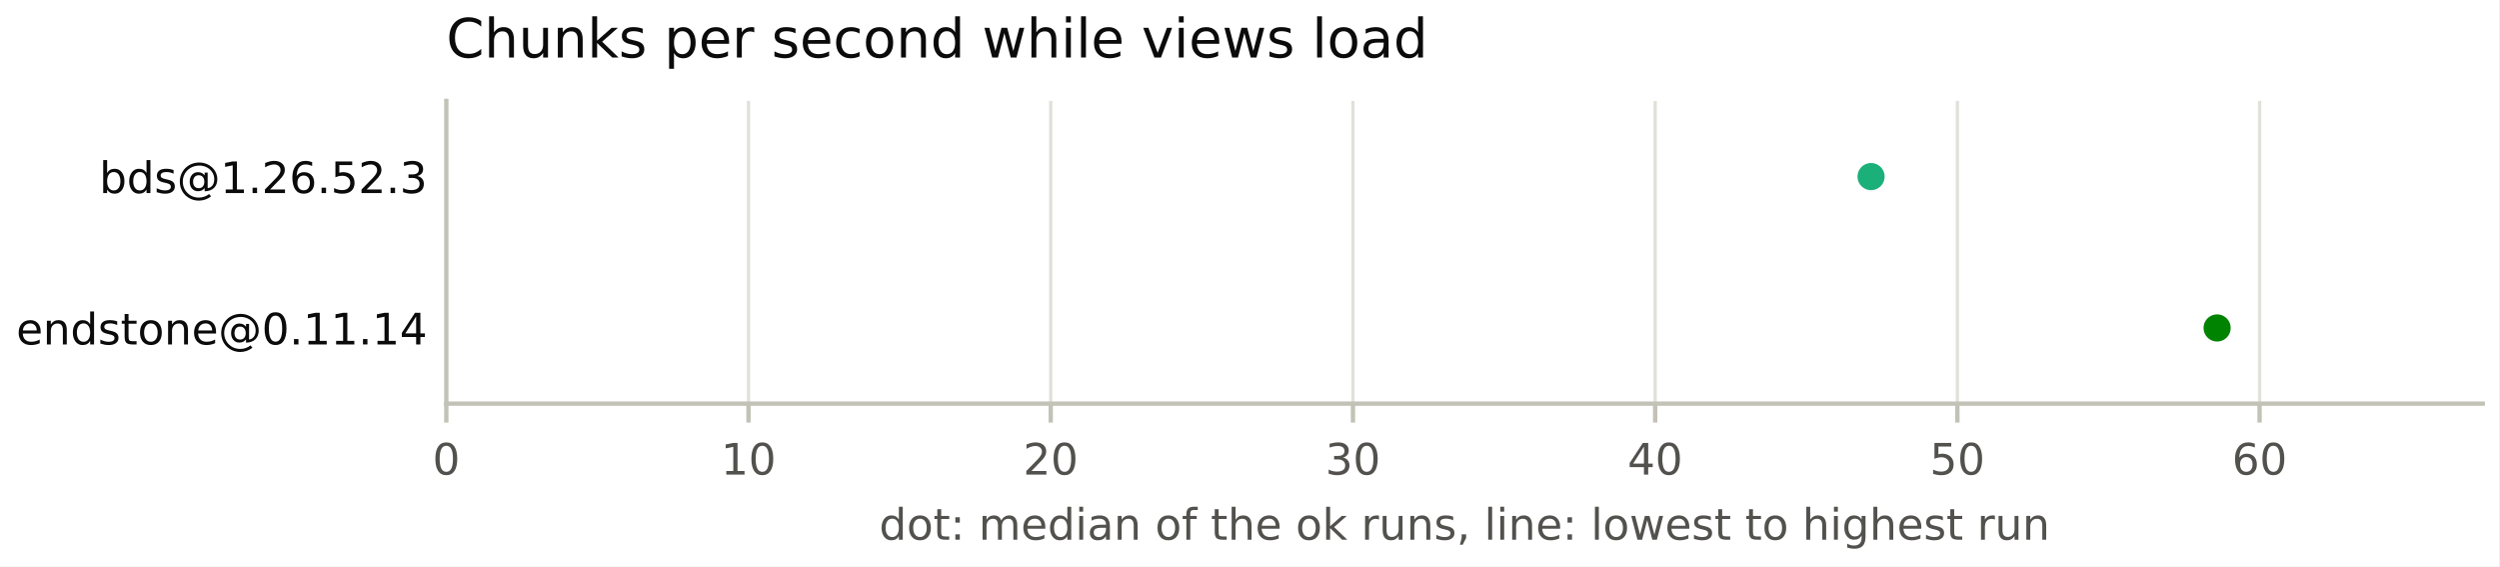
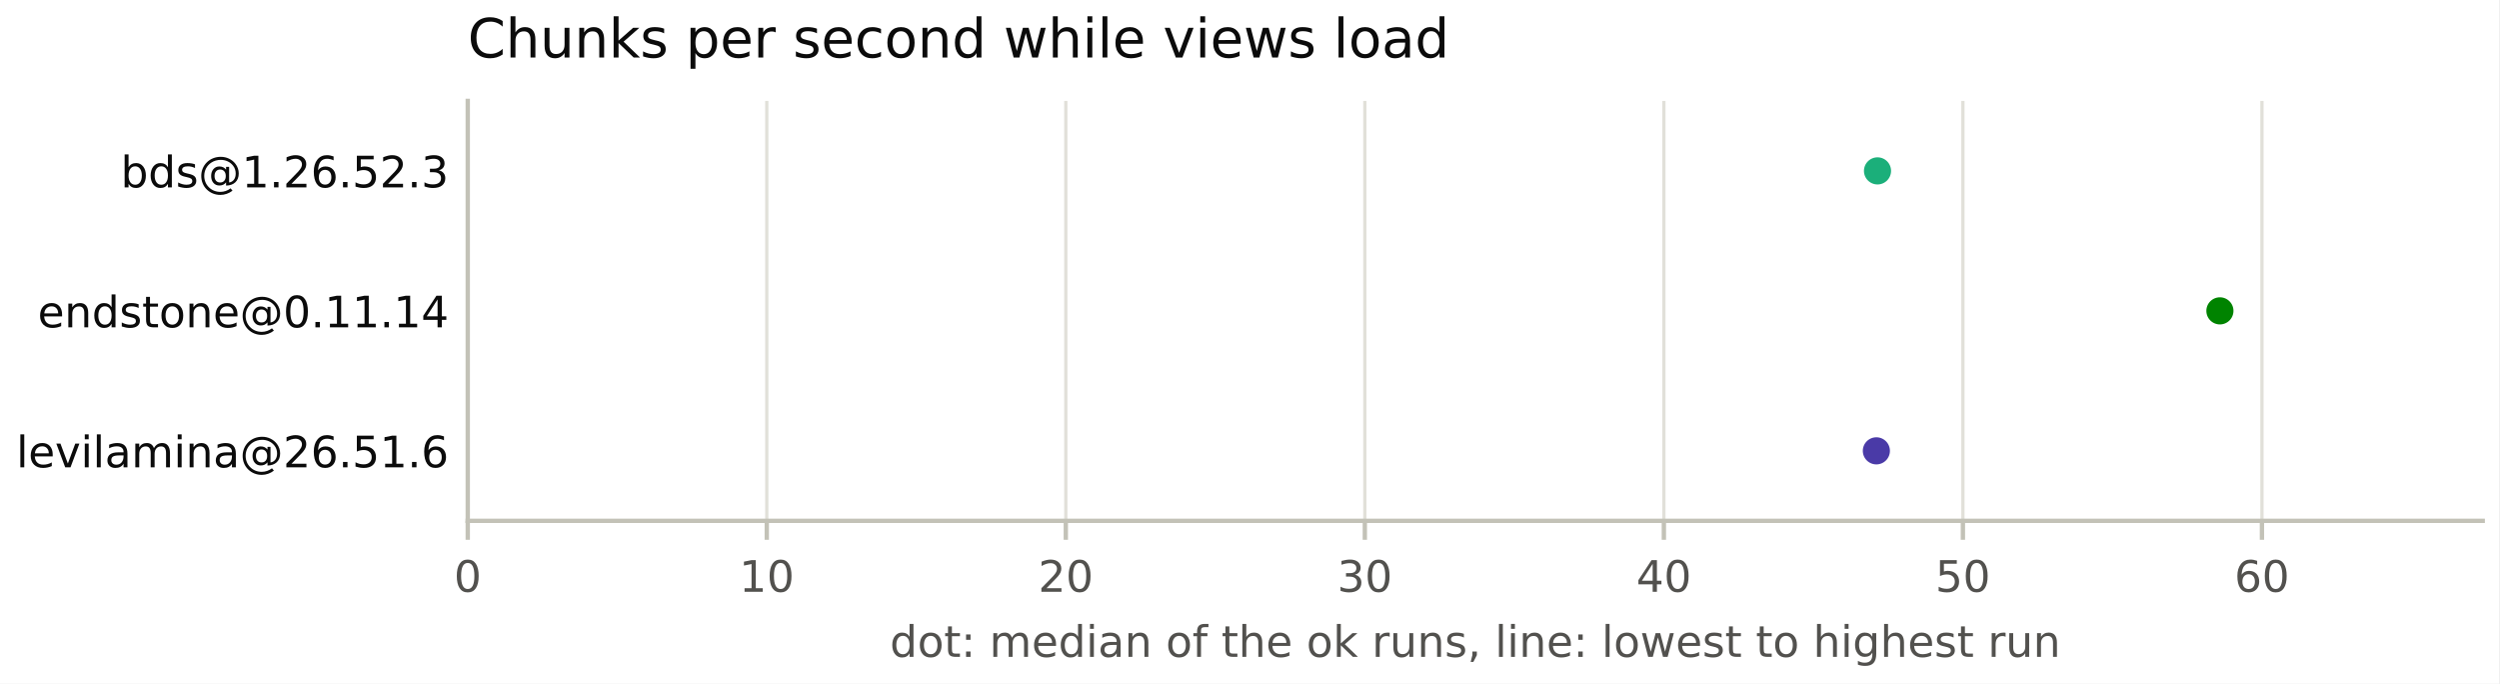
- <svg xmlns="http://www.w3.org/2000/svg" xmlns:xlink="http://www.w3.org/1999/xlink" width="460.8pt" height="104.4pt" viewBox="0 0 460.8 104.4" version="1.1">
+ <svg xmlns="http://www.w3.org/2000/svg" xmlns:xlink="http://www.w3.org/1999/xlink" width="460.8pt" height="126pt" viewBox="0 0 460.8 126" version="1.1">
  <defs>
    <style type="text/css">*{stroke-linejoin: round; stroke-linecap: butt}</style>
  </defs>
  <g id="figure_1">
    <g id="patch_1">
-       <path d="M 0 104.4  L 460.8 104.4  L 460.8 0  L 0 0  z " style="fill: #ffffff" />
+       <path d="M 0 126  L 460.8 126  L 460.8 0  L 0 0  z " style="fill: #ffffff" />
    </g>
    <g id="axes_1">
      <g id="patch_2">
-         <path d="M 82.298 74.399  L 457.8 74.399  L 457.8 18.599  L 82.298 18.599  z " style="fill: #ffffff" />
+         <path d="M 86.25 95.999  L 457.8 95.999  L 457.8 18.599  L 86.25 18.599  z " style="fill: #ffffff" />
      </g>
      <g id="matplotlib.axis_1">
        <g id="xtick_1">
          <g id="line2d_1">
-             <path d="M 82.298 74.399  L 82.298 18.599  " clip-path="url(#pfa35a312fd)" style="fill: none; stroke: #e1e0d9; stroke-width: 0.6; stroke-linecap: square" />
+             <path d="M 86.25 95.999  L 86.25 18.599  " clip-path="url(#pcc7bbc2439)" style="fill: none; stroke: #e1e0d9; stroke-width: 0.6; stroke-linecap: square" />
          </g>
          <g id="line2d_2">
            <defs>
-               <path id="m2d8de2f472" d="M 0 0  L 0 3.5  " style="stroke: #c3c2b7; stroke-width: 0.8" />
+               <path id="m160609b3ed" d="M 0 0  L 0 3.5  " style="stroke: #c3c2b7; stroke-width: 0.8" />
            </defs>
            <g>
-               <use xlink:href="#m2d8de2f472" x="82.298" y="74.399" style="fill: #c3c2b7; stroke: #c3c2b7; stroke-width: 0.8" />
+               <use xlink:href="#m160609b3ed" x="86.25" y="95.999" style="fill: #c3c2b7; stroke: #c3c2b7; stroke-width: 0.8" />
            </g>
          </g>
          <g id="text_1">
-             <g style="fill: #52514e" transform="translate(79.75274 87.47726) scale(0.08 -0.08)">
+             <g style="fill: #52514e" transform="translate(83.70524 109.0773) scale(0.08 -0.08)">
              <defs>
                <path id="DejaVuSans-13" d="M 2034 4250  Q 1547 4250 1301 3770  Q 1056 3291 1056 2328  Q 1056 1369 1301 889  Q 1547 409 2034 409  Q 2525 409 2770 889  Q 3016 1369 3016 2328  Q 3016 3291 2770 3770  Q 2525 4250 2034 4250  z M 2034 4750  Q 2819 4750 3233 4129  Q 3647 3509 3647 2328  Q 3647 1150 3233 529  Q 2819 -91 2034 -91  Q 1250 -91 836 529  Q 422 1150 422 2328  Q 422 3509 836 4129  Q 1250 4750 2034 4750  z " transform="scale(0.015625)" />
              </defs>
              <use xlink:href="#DejaVuSans-13" />
            </g>
          </g>
        </g>
        <g id="xtick_2">
          <g id="line2d_3">
-             <path d="M 138.024 74.399  L 138.024 18.599  " clip-path="url(#pfa35a312fd)" style="fill: none; stroke: #e1e0d9; stroke-width: 0.6; stroke-linecap: square" />
+             <path d="M 141.39 95.999  L 141.39 18.599  " clip-path="url(#pcc7bbc2439)" style="fill: none; stroke: #e1e0d9; stroke-width: 0.6; stroke-linecap: square" />
          </g>
          <g id="line2d_4">
            <g>
-               <use xlink:href="#m2d8de2f472" x="138.024" y="74.399" style="fill: #c3c2b7; stroke: #c3c2b7; stroke-width: 0.8" />
+               <use xlink:href="#m160609b3ed" x="141.39" y="95.999" style="fill: #c3c2b7; stroke: #c3c2b7; stroke-width: 0.8" />
            </g>
          </g>
          <g id="text_2">
-             <g style="fill: #52514e" transform="translate(132.9337 87.47726) scale(0.08 -0.08)">
+             <g style="fill: #52514e" transform="translate(136.2996 109.0773) scale(0.08 -0.08)">
              <defs>
                <path id="DejaVuSans-14" d="M 794 531  L 1825 531  L 1825 4091  L 703 3866  L 703 4441  L 1819 4666  L 2450 4666  L 2450 531  L 3481 531  L 3481 0  L 794 0  L 794 531  z " transform="scale(0.015625)" />
              </defs>
              <use xlink:href="#DejaVuSans-14" />
              <use xlink:href="#DejaVuSans-13" transform="translate(63.625 0)" />
            </g>
          </g>
        </g>
        <g id="xtick_3">
          <g id="line2d_5">
-             <path d="M 193.75 74.399  L 193.75 18.599  " clip-path="url(#pfa35a312fd)" style="fill: none; stroke: #e1e0d9; stroke-width: 0.6; stroke-linecap: square" />
+             <path d="M 196.529 95.999  L 196.529 18.599  " clip-path="url(#pcc7bbc2439)" style="fill: none; stroke: #e1e0d9; stroke-width: 0.6; stroke-linecap: square" />
          </g>
          <g id="line2d_6">
            <g>
-               <use xlink:href="#m2d8de2f472" x="193.75" y="74.399" style="fill: #c3c2b7; stroke: #c3c2b7; stroke-width: 0.8" />
+               <use xlink:href="#m160609b3ed" x="196.529" y="95.999" style="fill: #c3c2b7; stroke: #c3c2b7; stroke-width: 0.8" />
            </g>
          </g>
          <g id="text_3">
-             <g style="fill: #52514e" transform="translate(188.6597 87.47726) scale(0.08 -0.08)">
+             <g style="fill: #52514e" transform="translate(191.439 109.0773) scale(0.08 -0.08)">
              <defs>
                <path id="DejaVuSans-15" d="M 1228 531  L 3431 531  L 3431 0  L 469 0  L 469 531  Q 828 903 1448 1529  Q 2069 2156 2228 2338  Q 2531 2678 2651 2914  Q 2772 3150 2772 3378  Q 2772 3750 2511 3984  Q 2250 4219 1831 4219  Q 1534 4219 1204 4116  Q 875 4013 500 3803  L 500 4441  Q 881 4594 1212 4672  Q 1544 4750 1819 4750  Q 2544 4750 2975 4387  Q 3406 4025 3406 3419  Q 3406 3131 3298 2873  Q 3191 2616 2906 2266  Q 2828 2175 2409 1742  Q 1991 1309 1228 531  z " transform="scale(0.015625)" />
              </defs>
              <use xlink:href="#DejaVuSans-15" />
              <use xlink:href="#DejaVuSans-13" transform="translate(63.625 0)" />
            </g>
          </g>
        </g>
        <g id="xtick_4">
          <g id="line2d_7">
-             <path d="M 249.476 74.399  L 249.476 18.599  " clip-path="url(#pfa35a312fd)" style="fill: none; stroke: #e1e0d9; stroke-width: 0.6; stroke-linecap: square" />
+             <path d="M 251.668 95.999  L 251.668 18.599  " clip-path="url(#pcc7bbc2439)" style="fill: none; stroke: #e1e0d9; stroke-width: 0.6; stroke-linecap: square" />
          </g>
          <g id="line2d_8">
            <g>
-               <use xlink:href="#m2d8de2f472" x="249.476" y="74.399" style="fill: #c3c2b7; stroke: #c3c2b7; stroke-width: 0.8" />
+               <use xlink:href="#m160609b3ed" x="251.668" y="95.999" style="fill: #c3c2b7; stroke: #c3c2b7; stroke-width: 0.8" />
            </g>
          </g>
          <g id="text_4">
-             <g style="fill: #52514e" transform="translate(244.3856 87.47726) scale(0.08 -0.08)">
+             <g style="fill: #52514e" transform="translate(246.5784 109.0773) scale(0.08 -0.08)">
              <defs>
                <path id="DejaVuSans-16" d="M 2597 2516  Q 3050 2419 3304 2112  Q 3559 1806 3559 1356  Q 3559 666 3084 287  Q 2609 -91 1734 -91  Q 1441 -91 1130 -33  Q 819 25 488 141  L 488 750  Q 750 597 1062 519  Q 1375 441 1716 441  Q 2309 441 2620 675  Q 2931 909 2931 1356  Q 2931 1769 2642 2001  Q 2353 2234 1838 2234  L 1294 2234  L 1294 2753  L 1863 2753  Q 2328 2753 2575 2939  Q 2822 3125 2822 3475  Q 2822 3834 2567 4026  Q 2313 4219 1838 4219  Q 1578 4219 1281 4162  Q 984 4106 628 3988  L 628 4550  Q 988 4650 1302 4700  Q 1616 4750 1894 4750  Q 2613 4750 3031 4423  Q 3450 4097 3450 3541  Q 3450 3153 3228 2886  Q 3006 2619 2597 2516  z " transform="scale(0.015625)" />
              </defs>
              <use xlink:href="#DejaVuSans-16" />
              <use xlink:href="#DejaVuSans-13" transform="translate(63.625 0)" />
            </g>
          </g>
        </g>
        <g id="xtick_5">
          <g id="line2d_9">
-             <path d="M 305.202 74.399  L 305.202 18.599  " clip-path="url(#pfa35a312fd)" style="fill: none; stroke: #e1e0d9; stroke-width: 0.6; stroke-linecap: square" />
+             <path d="M 306.808 95.999  L 306.808 18.599  " clip-path="url(#pcc7bbc2439)" style="fill: none; stroke: #e1e0d9; stroke-width: 0.6; stroke-linecap: square" />
          </g>
          <g id="line2d_10">
            <g>
-               <use xlink:href="#m2d8de2f472" x="305.202" y="74.399" style="fill: #c3c2b7; stroke: #c3c2b7; stroke-width: 0.8" />
+               <use xlink:href="#m160609b3ed" x="306.808" y="95.999" style="fill: #c3c2b7; stroke: #c3c2b7; stroke-width: 0.8" />
            </g>
          </g>
          <g id="text_5">
-             <g style="fill: #52514e" transform="translate(300.1116 87.47726) scale(0.08 -0.08)">
+             <g style="fill: #52514e" transform="translate(301.7178 109.0773) scale(0.08 -0.08)">
              <defs>
                <path id="DejaVuSans-17" d="M 2419 4116  L 825 1625  L 2419 1625  L 2419 4116  z M 2253 4666  L 3047 4666  L 3047 1625  L 3713 1625  L 3713 1100  L 3047 1100  L 3047 0  L 2419 0  L 2419 1100  L 313 1100  L 313 1709  L 2253 4666  z " transform="scale(0.015625)" />
              </defs>
              <use xlink:href="#DejaVuSans-17" />
              <use xlink:href="#DejaVuSans-13" transform="translate(63.625 0)" />
            </g>
          </g>
        </g>
        <g id="xtick_6">
          <g id="line2d_11">
-             <path d="M 360.928 74.399  L 360.928 18.599  " clip-path="url(#pfa35a312fd)" style="fill: none; stroke: #e1e0d9; stroke-width: 0.6; stroke-linecap: square" />
+             <path d="M 361.947 95.999  L 361.947 18.599  " clip-path="url(#pcc7bbc2439)" style="fill: none; stroke: #e1e0d9; stroke-width: 0.6; stroke-linecap: square" />
          </g>
          <g id="line2d_12">
            <g>
-               <use xlink:href="#m2d8de2f472" x="360.928" y="74.399" style="fill: #c3c2b7; stroke: #c3c2b7; stroke-width: 0.8" />
+               <use xlink:href="#m160609b3ed" x="361.947" y="95.999" style="fill: #c3c2b7; stroke: #c3c2b7; stroke-width: 0.8" />
            </g>
          </g>
          <g id="text_6">
-             <g style="fill: #52514e" transform="translate(355.8376 87.47726) scale(0.08 -0.08)">
+             <g style="fill: #52514e" transform="translate(356.8572 109.0773) scale(0.08 -0.08)">
              <defs>
                <path id="DejaVuSans-18" d="M 691 4666  L 3169 4666  L 3169 4134  L 1269 4134  L 1269 2991  Q 1406 3038 1543 3061  Q 1681 3084 1819 3084  Q 2600 3084 3056 2656  Q 3513 2228 3513 1497  Q 3513 744 3044 326  Q 2575 -91 1722 -91  Q 1428 -91 1123 -41  Q 819 9 494 109  L 494 744  Q 775 591 1075 516  Q 1375 441 1709 441  Q 2250 441 2565 725  Q 2881 1009 2881 1497  Q 2881 1984 2565 2268  Q 2250 2553 1709 2553  Q 1456 2553 1204 2497  Q 953 2441 691 2322  L 691 4666  z " transform="scale(0.015625)" />
              </defs>
              <use xlink:href="#DejaVuSans-18" />
              <use xlink:href="#DejaVuSans-13" transform="translate(63.625 0)" />
            </g>
          </g>
        </g>
        <g id="xtick_7">
          <g id="line2d_13">
-             <path d="M 416.654 74.399  L 416.654 18.599  " clip-path="url(#pfa35a312fd)" style="fill: none; stroke: #e1e0d9; stroke-width: 0.6; stroke-linecap: square" />
+             <path d="M 417.087 95.999  L 417.087 18.599  " clip-path="url(#pcc7bbc2439)" style="fill: none; stroke: #e1e0d9; stroke-width: 0.6; stroke-linecap: square" />
          </g>
          <g id="line2d_14">
            <g>
-               <use xlink:href="#m2d8de2f472" x="416.654" y="74.399" style="fill: #c3c2b7; stroke: #c3c2b7; stroke-width: 0.8" />
+               <use xlink:href="#m160609b3ed" x="417.087" y="95.999" style="fill: #c3c2b7; stroke: #c3c2b7; stroke-width: 0.8" />
            </g>
          </g>
          <g id="text_7">
-             <g style="fill: #52514e" transform="translate(411.5635 87.47726) scale(0.08 -0.08)">
+             <g style="fill: #52514e" transform="translate(411.9966 109.0773) scale(0.08 -0.08)">
              <defs>
                <path id="DejaVuSans-19" d="M 2113 2584  Q 1688 2584 1439 2293  Q 1191 2003 1191 1497  Q 1191 994 1439 701  Q 1688 409 2113 409  Q 2538 409 2786 701  Q 3034 994 3034 1497  Q 3034 2003 2786 2293  Q 2538 2584 2113 2584  z M 3366 4563  L 3366 3988  Q 3128 4100 2886 4159  Q 2644 4219 2406 4219  Q 1781 4219 1451 3797  Q 1122 3375 1075 2522  Q 1259 2794 1537 2939  Q 1816 3084 2150 3084  Q 2853 3084 3261 2657  Q 3669 2231 3669 1497  Q 3669 778 3244 343  Q 2819 -91 2113 -91  Q 1303 -91 875 529  Q 447 1150 447 2328  Q 447 3434 972 4092  Q 1497 4750 2381 4750  Q 2619 4750 2861 4703  Q 3103 4656 3366 4563  z " transform="scale(0.015625)" />
              </defs>
              <use xlink:href="#DejaVuSans-19" />
              <use xlink:href="#DejaVuSans-13" transform="translate(63.625 0)" />
            </g>
          </g>
        </g>
        <g id="text_8">
-           <g style="fill: #52514e" transform="translate(162.1131 99.47789) scale(0.08 -0.08)">
+           <g style="fill: #52514e" transform="translate(164.0894 121.0779) scale(0.08 -0.08)">
            <defs>
              <path id="DejaVuSans-47" d="M 2906 2969  L 2906 4863  L 3481 4863  L 3481 0  L 2906 0  L 2906 525  Q 2725 213 2448 61  Q 2172 -91 1784 -91  Q 1150 -91 751 415  Q 353 922 353 1747  Q 353 2572 751 3078  Q 1150 3584 1784 3584  Q 2172 3584 2448 3432  Q 2725 3281 2906 2969  z M 947 1747  Q 947 1113 1208 752  Q 1469 391 1925 391  Q 2381 391 2643 752  Q 2906 1113 2906 1747  Q 2906 2381 2643 2742  Q 2381 3103 1925 3103  Q 1469 3103 1208 2742  Q 947 2381 947 1747  z " transform="scale(0.015625)" />
              <path id="DejaVuSans-52" d="M 1959 3097  Q 1497 3097 1228 2736  Q 959 2375 959 1747  Q 959 1119 1226 758  Q 1494 397 1959 397  Q 2419 397 2687 759  Q 2956 1122 2956 1747  Q 2956 2369 2687 2733  Q 2419 3097 1959 3097  z M 1959 3584  Q 2709 3584 3137 3096  Q 3566 2609 3566 1747  Q 3566 888 3137 398  Q 2709 -91 1959 -91  Q 1206 -91 779 398  Q 353 888 353 1747  Q 353 2609 779 3096  Q 1206 3584 1959 3584  z " transform="scale(0.015625)" />
              <path id="DejaVuSans-57" d="M 1172 4494  L 1172 3500  L 2356 3500  L 2356 3053  L 1172 3053  L 1172 1153  Q 1172 725 1289 603  Q 1406 481 1766 481  L 2356 481  L 2356 0  L 1766 0  Q 1100 0 847 248  Q 594 497 594 1153  L 594 3053  L 172 3053  L 172 3500  L 594 3500  L 594 4494  L 1172 4494  z " transform="scale(0.015625)" />
              <path id="DejaVuSans-1d" d="M 750 794  L 1409 794  L 1409 0  L 750 0  L 750 794  z M 750 3309  L 1409 3309  L 1409 2516  L 750 2516  L 750 3309  z " transform="scale(0.015625)" />
              <path id="DejaVuSans-3" transform="scale(0.015625)" />
              <path id="DejaVuSans-50" d="M 3328 2828  Q 3544 3216 3844 3400  Q 4144 3584 4550 3584  Q 5097 3584 5394 3201  Q 5691 2819 5691 2113  L 5691 0  L 5113 0  L 5113 2094  Q 5113 2597 4934 2840  Q 4756 3084 4391 3084  Q 3944 3084 3684 2787  Q 3425 2491 3425 1978  L 3425 0  L 2847 0  L 2847 2094  Q 2847 2600 2669 2842  Q 2491 3084 2119 3084  Q 1678 3084 1418 2786  Q 1159 2488 1159 1978  L 1159 0  L 581 0  L 581 3500  L 1159 3500  L 1159 2956  Q 1356 3278 1631 3431  Q 1906 3584 2284 3584  Q 2666 3584 2933 3390  Q 3200 3197 3328 2828  z " transform="scale(0.015625)" />
              <path id="DejaVuSans-48" d="M 3597 1894  L 3597 1613  L 953 1613  Q 991 1019 1311 708  Q 1631 397 2203 397  Q 2534 397 2845 478  Q 3156 559 3463 722  L 3463 178  Q 3153 47 2828 -22  Q 2503 -91 2169 -91  Q 1331 -91 842 396  Q 353 884 353 1716  Q 353 2575 817 3079  Q 1281 3584 2069 3584  Q 2775 3584 3186 3129  Q 3597 2675 3597 1894  z M 3022 2063  Q 3016 2534 2758 2815  Q 2500 3097 2075 3097  Q 1594 3097 1305 2825  Q 1016 2553 972 2059  L 3022 2063  z " transform="scale(0.015625)" />
              <path id="DejaVuSans-4c" d="M 603 3500  L 1178 3500  L 1178 0  L 603 0  L 603 3500  z M 603 4863  L 1178 4863  L 1178 4134  L 603 4134  L 603 4863  z " transform="scale(0.015625)" />
              <path id="DejaVuSans-44" d="M 2194 1759  Q 1497 1759 1228 1600  Q 959 1441 959 1056  Q 959 750 1161 570  Q 1363 391 1709 391  Q 2188 391 2477 730  Q 2766 1069 2766 1631  L 2766 1759  L 2194 1759  z M 3341 1997  L 3341 0  L 2766 0  L 2766 531  Q 2569 213 2275 61  Q 1981 -91 1556 -91  Q 1019 -91 701 211  Q 384 513 384 1019  Q 384 1609 779 1909  Q 1175 2209 1959 2209  L 2766 2209  L 2766 2266  Q 2766 2663 2505 2880  Q 2244 3097 1772 3097  Q 1472 3097 1187 3025  Q 903 2953 641 2809  L 641 3341  Q 956 3463 1253 3523  Q 1550 3584 1831 3584  Q 2591 3584 2966 3190  Q 3341 2797 3341 1997  z " transform="scale(0.015625)" />
              <path id="DejaVuSans-51" d="M 3513 2113  L 3513 0  L 2938 0  L 2938 2094  Q 2938 2591 2744 2837  Q 2550 3084 2163 3084  Q 1697 3084 1428 2787  Q 1159 2491 1159 1978  L 1159 0  L 581 0  L 581 3500  L 1159 3500  L 1159 2956  Q 1366 3272 1645 3428  Q 1925 3584 2291 3584  Q 2894 3584 3203 3211  Q 3513 2838 3513 2113  z " transform="scale(0.015625)" />
              <path id="DejaVuSans-49" d="M 2375 4863  L 2375 4384  L 1825 4384  Q 1516 4384 1395 4259  Q 1275 4134 1275 3809  L 1275 3500  L 2222 3500  L 2222 3053  L 1275 3053  L 1275 0  L 697 0  L 697 3053  L 147 3053  L 147 3500  L 697 3500  L 697 3744  Q 697 4328 969 4595  Q 1241 4863 1831 4863  L 2375 4863  z " transform="scale(0.015625)" />
              <path id="DejaVuSans-4b" d="M 3513 2113  L 3513 0  L 2938 0  L 2938 2094  Q 2938 2591 2744 2837  Q 2550 3084 2163 3084  Q 1697 3084 1428 2787  Q 1159 2491 1159 1978  L 1159 0  L 581 0  L 581 4863  L 1159 4863  L 1159 2956  Q 1366 3272 1645 3428  Q 1925 3584 2291 3584  Q 2894 3584 3203 3211  Q 3513 2838 3513 2113  z " transform="scale(0.015625)" />
              <path id="DejaVuSans-4e" d="M 581 4863  L 1159 4863  L 1159 1991  L 2875 3500  L 3609 3500  L 1753 1863  L 3688 0  L 2938 0  L 1159 1709  L 1159 0  L 581 0  L 581 4863  z " transform="scale(0.015625)" />
              <path id="DejaVuSans-55" d="M 2631 2963  Q 2534 3019 2420 3045  Q 2306 3072 2169 3072  Q 1681 3072 1420 2755  Q 1159 2438 1159 1844  L 1159 0  L 581 0  L 581 3500  L 1159 3500  L 1159 2956  Q 1341 3275 1631 3429  Q 1922 3584 2338 3584  Q 2397 3584 2469 3576  Q 2541 3569 2628 3553  L 2631 2963  z " transform="scale(0.015625)" />
              <path id="DejaVuSans-58" d="M 544 1381  L 544 3500  L 1119 3500  L 1119 1403  Q 1119 906 1312 657  Q 1506 409 1894 409  Q 2359 409 2629 706  Q 2900 1003 2900 1516  L 2900 3500  L 3475 3500  L 3475 0  L 2900 0  L 2900 538  Q 2691 219 2414 64  Q 2138 -91 1772 -91  Q 1169 -91 856 284  Q 544 659 544 1381  z M 1991 3584  L 1991 3584  z " transform="scale(0.015625)" />
              <path id="DejaVuSans-56" d="M 2834 3397  L 2834 2853  Q 2591 2978 2328 3040  Q 2066 3103 1784 3103  Q 1356 3103 1142 2972  Q 928 2841 928 2578  Q 928 2378 1081 2264  Q 1234 2150 1697 2047  L 1894 2003  Q 2506 1872 2764 1633  Q 3022 1394 3022 966  Q 3022 478 2636 193  Q 2250 -91 1575 -91  Q 1294 -91 989 -36  Q 684 19 347 128  L 347 722  Q 666 556 975 473  Q 1284 391 1588 391  Q 1994 391 2212 530  Q 2431 669 2431 922  Q 2431 1156 2273 1281  Q 2116 1406 1581 1522  L 1381 1569  Q 847 1681 609 1914  Q 372 2147 372 2553  Q 372 3047 722 3315  Q 1072 3584 1716 3584  Q 2034 3584 2315 3537  Q 2597 3491 2834 3397  z " transform="scale(0.015625)" />
              <path id="DejaVuSans-f" d="M 750 794  L 1409 794  L 1409 256  L 897 -744  L 494 -744  L 750 256  L 750 794  z " transform="scale(0.015625)" />
              <path id="DejaVuSans-4f" d="M 603 4863  L 1178 4863  L 1178 0  L 603 0  L 603 4863  z " transform="scale(0.015625)" />
              <path id="DejaVuSans-5a" d="M 269 3500  L 844 3500  L 1563 769  L 2278 3500  L 2956 3500  L 3675 769  L 4391 3500  L 4966 3500  L 4050 0  L 3372 0  L 2619 2869  L 1863 0  L 1184 0  L 269 3500  z " transform="scale(0.015625)" />
              <path id="DejaVuSans-4a" d="M 2906 1791  Q 2906 2416 2648 2759  Q 2391 3103 1925 3103  Q 1463 3103 1205 2759  Q 947 2416 947 1791  Q 947 1169 1205 825  Q 1463 481 1925 481  Q 2391 481 2648 825  Q 2906 1169 2906 1791  z M 3481 434  Q 3481 -459 3084 -895  Q 2688 -1331 1869 -1331  Q 1566 -1331 1297 -1286  Q 1028 -1241 775 -1147  L 775 -588  Q 1028 -725 1275 -790  Q 1522 -856 1778 -856  Q 2344 -856 2625 -561  Q 2906 -266 2906 331  L 2906 616  Q 2728 306 2450 153  Q 2172 0 1784 0  Q 1141 0 747 490  Q 353 981 353 1791  Q 353 2603 747 3093  Q 1141 3584 1784 3584  Q 2172 3584 2450 3431  Q 2728 3278 2906 2969  L 2906 3500  L 3481 3500  L 3481 434  z " transform="scale(0.015625)" />
            </defs>
            <use xlink:href="#DejaVuSans-47" />
            <use xlink:href="#DejaVuSans-52" transform="translate(63.48438 0)" />
            <use xlink:href="#DejaVuSans-57" transform="translate(124.6719 0)" />
            <use xlink:href="#DejaVuSans-1d" transform="translate(163.875 0)" />
            <use xlink:href="#DejaVuSans-3" transform="translate(197.5625 0)" />
            <use xlink:href="#DejaVuSans-50" transform="translate(229.3438 0)" />
            <use xlink:href="#DejaVuSans-48" transform="translate(326.75 0)" />
            <use xlink:href="#DejaVuSans-47" transform="translate(388.2812 0)" />
            <use xlink:href="#DejaVuSans-4c" transform="translate(451.7656 0)" />
            <use xlink:href="#DejaVuSans-44" transform="translate(479.5469 0)" />
            <use xlink:href="#DejaVuSans-51" transform="translate(540.8281 0)" />
            <use xlink:href="#DejaVuSans-3" transform="translate(604.2031 0)" />
            <use xlink:href="#DejaVuSans-52" transform="translate(635.9844 0)" />
            <use xlink:href="#DejaVuSans-49" transform="translate(697.1719 0)" />
            <use xlink:href="#DejaVuSans-3" transform="translate(732.375 0)" />
            <use xlink:href="#DejaVuSans-57" transform="translate(764.1562 0)" />
            <use xlink:href="#DejaVuSans-4b" transform="translate(803.3594 0)" />
            <use xlink:href="#DejaVuSans-48" transform="translate(866.7344 0)" />
            <use xlink:href="#DejaVuSans-3" transform="translate(928.2656 0)" />
            <use xlink:href="#DejaVuSans-52" transform="translate(960.0469 0)" />
            <use xlink:href="#DejaVuSans-4e" transform="translate(1021.234 0)" />
            <use xlink:href="#DejaVuSans-3" transform="translate(1079.141 0)" />
            <use xlink:href="#DejaVuSans-55" transform="translate(1110.922 0)" />
            <use xlink:href="#DejaVuSans-58" transform="translate(1152.031 0)" />
            <use xlink:href="#DejaVuSans-51" transform="translate(1215.406 0)" />
            <use xlink:href="#DejaVuSans-56" transform="translate(1278.781 0)" />
            <use xlink:href="#DejaVuSans-f" transform="translate(1330.875 0)" />
            <use xlink:href="#DejaVuSans-3" transform="translate(1362.656 0)" />
            <use xlink:href="#DejaVuSans-4f" transform="translate(1394.438 0)" />
            <use xlink:href="#DejaVuSans-4c" transform="translate(1422.219 0)" />
            <use xlink:href="#DejaVuSans-51" transform="translate(1450 0)" />
            <use xlink:href="#DejaVuSans-48" transform="translate(1513.375 0)" />
            <use xlink:href="#DejaVuSans-1d" transform="translate(1574.906 0)" />
            <use xlink:href="#DejaVuSans-3" transform="translate(1608.594 0)" />
            <use xlink:href="#DejaVuSans-4f" transform="translate(1640.375 0)" />
            <use xlink:href="#DejaVuSans-52" transform="translate(1668.156 0)" />
            <use xlink:href="#DejaVuSans-5a" transform="translate(1729.344 0)" />
            <use xlink:href="#DejaVuSans-48" transform="translate(1811.125 0)" />
            <use xlink:href="#DejaVuSans-56" transform="translate(1872.656 0)" />
            <use xlink:href="#DejaVuSans-57" transform="translate(1924.75 0)" />
            <use xlink:href="#DejaVuSans-3" transform="translate(1963.953 0)" />
            <use xlink:href="#DejaVuSans-57" transform="translate(1995.734 0)" />
            <use xlink:href="#DejaVuSans-52" transform="translate(2034.938 0)" />
            <use xlink:href="#DejaVuSans-3" transform="translate(2096.125 0)" />
            <use xlink:href="#DejaVuSans-4b" transform="translate(2127.906 0)" />
            <use xlink:href="#DejaVuSans-4c" transform="translate(2191.281 0)" />
            <use xlink:href="#DejaVuSans-4a" transform="translate(2219.062 0)" />
            <use xlink:href="#DejaVuSans-4b" transform="translate(2282.547 0)" />
            <use xlink:href="#DejaVuSans-48" transform="translate(2345.922 0)" />
            <use xlink:href="#DejaVuSans-56" transform="translate(2407.453 0)" />
            <use xlink:href="#DejaVuSans-57" transform="translate(2459.547 0)" />
            <use xlink:href="#DejaVuSans-3" transform="translate(2498.75 0)" />
            <use xlink:href="#DejaVuSans-55" transform="translate(2530.531 0)" />
            <use xlink:href="#DejaVuSans-58" transform="translate(2571.641 0)" />
            <use xlink:href="#DejaVuSans-51" transform="translate(2635.016 0)" />
          </g>
        </g>
      </g>
      <g id="matplotlib.axis_2">
        <g id="ytick_1">
          <g id="line2d_15" />
          <g id="text_9">
-             <g style="fill: #0b0b0b" transform="translate(18.30524 35.58817) scale(0.08 -0.08)">
+             <g style="fill: #0b0b0b" transform="translate(22.25774 34.53813) scale(0.08 -0.08)">
              <defs>
                <path id="DejaVuSans-45" d="M 3116 1747  Q 3116 2381 2855 2742  Q 2594 3103 2138 3103  Q 1681 3103 1420 2742  Q 1159 2381 1159 1747  Q 1159 1113 1420 752  Q 1681 391 2138 391  Q 2594 391 2855 752  Q 3116 1113 3116 1747  z M 1159 2969  Q 1341 3281 1617 3432  Q 1894 3584 2278 3584  Q 2916 3584 3314 3078  Q 3713 2572 3713 1747  Q 3713 922 3314 415  Q 2916 -91 2278 -91  Q 1894 -91 1617 61  Q 1341 213 1159 525  L 1159 0  L 581 0  L 581 4863  L 1159 4863  L 1159 2969  z " transform="scale(0.015625)" />
                <path id="DejaVuSans-23" d="M 2381 1678  Q 2381 1231 2603 976  Q 2825 722 3213 722  Q 3597 722 3817 978  Q 4038 1234 4038 1678  Q 4038 2116 3813 2373  Q 3588 2631 3206 2631  Q 2828 2631 2604 2375  Q 2381 2119 2381 1678  z M 4084 744  Q 3897 503 3655 389  Q 3413 275 3091 275  Q 2553 275 2217 664  Q 1881 1053 1881 1678  Q 1881 2303 2218 2693  Q 2556 3084 3091 3084  Q 3413 3084 3656 2967  Q 3900 2850 4084 2613  L 4084 3022  L 4531 3022  L 4531 722  Q 4988 791 5245 1139  Q 5503 1488 5503 2041  Q 5503 2375 5404 2669  Q 5306 2963 5106 3213  Q 4781 3622 4314 3839  Q 3847 4056 3297 4056  Q 2913 4056 2559 3954  Q 2206 3853 1906 3653  Q 1416 3334 1139 2817  Q 863 2300 863 1697  Q 863 1200 1042 765  Q 1222 331 1563 0  Q 1891 -325 2322 -495  Q 2753 -666 3244 -666  Q 3647 -666 4036 -530  Q 4425 -394 4750 -141  L 5031 -488  Q 4641 -791 4180 -952  Q 3719 -1113 3244 -1113  Q 2666 -1113 2153 -908  Q 1641 -703 1241 -313  Q 841 78 631 592  Q 422 1106 422 1697  Q 422 2266 634 2781  Q 847 3297 1241 3688  Q 1644 4084 2172 4295  Q 2700 4506 3291 4506  Q 3953 4506 4520 4234  Q 5088 3963 5472 3463  Q 5706 3156 5829 2797  Q 5953 2438 5953 2053  Q 5953 1231 5456 756  Q 4959 281 4084 263  L 4084 744  z " transform="scale(0.015625)" />
                <path id="DejaVuSans-11" d="M 684 794  L 1344 794  L 1344 0  L 684 0  L 684 794  z " transform="scale(0.015625)" />
              </defs>
              <use xlink:href="#DejaVuSans-45" />
              <use xlink:href="#DejaVuSans-47" transform="translate(63.48438 0)" />
              <use xlink:href="#DejaVuSans-56" transform="translate(126.9688 0)" />
              <use xlink:href="#DejaVuSans-23" transform="translate(179.0625 0)" />
              <use xlink:href="#DejaVuSans-14" transform="translate(279.0625 0)" />
              <use xlink:href="#DejaVuSans-11" transform="translate(342.6875 0)" />
              <use xlink:href="#DejaVuSans-15" transform="translate(374.4688 0)" />
              <use xlink:href="#DejaVuSans-19" transform="translate(438.0938 0)" />
              <use xlink:href="#DejaVuSans-11" transform="translate(501.7188 0)" />
              <use xlink:href="#DejaVuSans-18" transform="translate(533.5 0)" />
              <use xlink:href="#DejaVuSans-15" transform="translate(597.125 0)" />
              <use xlink:href="#DejaVuSans-11" transform="translate(660.75 0)" />
              <use xlink:href="#DejaVuSans-16" transform="translate(692.5312 0)" />
            </g>
          </g>
        </g>
        <g id="ytick_2">
          <g id="line2d_16" />
          <g id="text_10">
-             <g style="fill: #0b0b0b" transform="translate(3.00024 63.4884) scale(0.08 -0.08)">
+             <g style="fill: #0b0b0b" transform="translate(6.95274 60.33828) scale(0.08 -0.08)">
              <use xlink:href="#DejaVuSans-48" />
              <use xlink:href="#DejaVuSans-51" transform="translate(61.53125 0)" />
              <use xlink:href="#DejaVuSans-47" transform="translate(124.9062 0)" />
              <use xlink:href="#DejaVuSans-56" transform="translate(188.3906 0)" />
              <use xlink:href="#DejaVuSans-57" transform="translate(240.4844 0)" />
              <use xlink:href="#DejaVuSans-52" transform="translate(279.6875 0)" />
              <use xlink:href="#DejaVuSans-51" transform="translate(340.875 0)" />
              <use xlink:href="#DejaVuSans-48" transform="translate(404.25 0)" />
              <use xlink:href="#DejaVuSans-23" transform="translate(465.7812 0)" />
              <use xlink:href="#DejaVuSans-13" transform="translate(565.7812 0)" />
              <use xlink:href="#DejaVuSans-11" transform="translate(629.4062 0)" />
              <use xlink:href="#DejaVuSans-14" transform="translate(661.1875 0)" />
              <use xlink:href="#DejaVuSans-14" transform="translate(724.8125 0)" />
              <use xlink:href="#DejaVuSans-11" transform="translate(788.4375 0)" />
              <use xlink:href="#DejaVuSans-14" transform="translate(820.2188 0)" />
              <use xlink:href="#DejaVuSans-17" transform="translate(883.8438 0)" />
            </g>
          </g>
        </g>
+         <g id="ytick_3">
+           <g id="line2d_17" />
+           <g id="text_11">
+             <g style="fill: #0b0b0b" transform="translate(3.00024 86.13843) scale(0.08 -0.08)">
+               <defs>
+                 <path id="DejaVuSans-59" d="M 191 3500  L 800 3500  L 1894 563  L 2988 3500  L 3597 3500  L 2284 0  L 1503 0  L 191 3500  z " transform="scale(0.015625)" />
+               </defs>
+               <use xlink:href="#DejaVuSans-4f" />
+               <use xlink:href="#DejaVuSans-48" transform="translate(27.78125 0)" />
+               <use xlink:href="#DejaVuSans-59" transform="translate(89.3125 0)" />
+               <use xlink:href="#DejaVuSans-4c" transform="translate(148.5 0)" />
+               <use xlink:href="#DejaVuSans-4f" transform="translate(176.2812 0)" />
+               <use xlink:href="#DejaVuSans-44" transform="translate(204.0625 0)" />
+               <use xlink:href="#DejaVuSans-50" transform="translate(265.3438 0)" />
+               <use xlink:href="#DejaVuSans-4c" transform="translate(362.75 0)" />
+               <use xlink:href="#DejaVuSans-51" transform="translate(390.5312 0)" />
+               <use xlink:href="#DejaVuSans-44" transform="translate(453.9062 0)" />
+               <use xlink:href="#DejaVuSans-23" transform="translate(515.1875 0)" />
+               <use xlink:href="#DejaVuSans-15" transform="translate(615.1875 0)" />
+               <use xlink:href="#DejaVuSans-19" transform="translate(678.8125 0)" />
+               <use xlink:href="#DejaVuSans-11" transform="translate(742.4375 0)" />
+               <use xlink:href="#DejaVuSans-18" transform="translate(774.2188 0)" />
+               <use xlink:href="#DejaVuSans-14" transform="translate(837.8438 0)" />
+               <use xlink:href="#DejaVuSans-11" transform="translate(901.4688 0)" />
+               <use xlink:href="#DejaVuSans-19" transform="translate(933.25 0)" />
+             </g>
+           </g>
+         </g>
      </g>
      <g id="LineCollection_1">
-         <path d="M 345.013 32.549  L 345.013 32.549  " clip-path="url(#pfa35a312fd)" style="fill: none; stroke: #1baf7a; stroke-width: 1.5" />
-       </g>
-       <g id="line2d_17">
-         <defs>
-           <path id="m0c5f6083d2" d="M 0 3  C 0.796 3 1.559 2.684 2.121 2.121  C 2.684 1.559 3 0.796 3 0  C 3 -0.796 2.684 -1.559 2.121 -2.121  C 1.559 -2.684 0.796 -3 0 -3  C -0.796 -3 -1.559 -2.684 -2.121 -2.121  C -2.684 -1.559 -3 -0.796 -3 0  C -3 0.796 -2.684 1.559 -2.121 2.121  C -1.559 2.684 -0.796 3 0 3  z " style="stroke: #ffffff" />
-         </defs>
-         <g clip-path="url(#pfa35a312fd)">
-           <use xlink:href="#m0c5f6083d2" x="345.013" y="32.549" style="fill: #1baf7a; stroke: #ffffff" />
-         </g>
-       </g>
-       <g id="LineCollection_2">
-         <path d="M 408.821 60.449  L 408.821 60.449  " clip-path="url(#pfa35a312fd)" style="fill: none; stroke: #008300; stroke-width: 1.5" />
+         <path d="M 346.2 31.499  L 346.2 31.499  " clip-path="url(#pcc7bbc2439)" style="fill: none; stroke: #1baf7a; stroke-width: 1.5" />
      </g>
      <g id="line2d_18">
        <defs>
-           <path id="m334428291a" d="M 0 3  C 0.796 3 1.559 2.684 2.121 2.121  C 2.684 1.559 3 0.796 3 0  C 3 -0.796 2.684 -1.559 2.121 -2.121  C 1.559 -2.684 0.796 -3 0 -3  C -0.796 -3 -1.559 -2.684 -2.121 -2.121  C -2.684 -1.559 -3 -0.796 -3 0  C -3 0.796 -2.684 1.559 -2.121 2.121  C -1.559 2.684 -0.796 3 0 3  z " style="stroke: #ffffff" />
+           <path id="m6df591e2f6" d="M 0 3  C 0.796 3 1.559 2.684 2.121 2.121  C 2.684 1.559 3 0.796 3 0  C 3 -0.796 2.684 -1.559 2.121 -2.121  C 1.559 -2.684 0.796 -3 0 -3  C -0.796 -3 -1.559 -2.684 -2.121 -2.121  C -2.684 -1.559 -3 -0.796 -3 0  C -3 0.796 -2.684 1.559 -2.121 2.121  C -1.559 2.684 -0.796 3 0 3  z " style="stroke: #ffffff" />
        </defs>
-         <g clip-path="url(#pfa35a312fd)">
-           <use xlink:href="#m334428291a" x="408.821" y="60.449" style="fill: #008300; stroke: #ffffff" />
+         <g clip-path="url(#pcc7bbc2439)">
+           <use xlink:href="#m6df591e2f6" x="346.2" y="31.499" style="fill: #1baf7a; stroke: #ffffff" />
+         </g>
+       </g>
+       <g id="LineCollection_2">
+         <path d="M 409.337 57.299  L 409.337 57.299  " clip-path="url(#pcc7bbc2439)" style="fill: none; stroke: #008300; stroke-width: 1.5" />
+       </g>
+       <g id="line2d_19">
+         <defs>
+           <path id="m5303c75fd0" d="M 0 3  C 0.796 3 1.559 2.684 2.121 2.121  C 2.684 1.559 3 0.796 3 0  C 3 -0.796 2.684 -1.559 2.121 -2.121  C 1.559 -2.684 0.796 -3 0 -3  C -0.796 -3 -1.559 -2.684 -2.121 -2.121  C -2.684 -1.559 -3 -0.796 -3 0  C -3 0.796 -2.684 1.559 -2.121 2.121  C -1.559 2.684 -0.796 3 0 3  z " style="stroke: #ffffff" />
+         </defs>
+         <g clip-path="url(#pcc7bbc2439)">
+           <use xlink:href="#m5303c75fd0" x="409.337" y="57.299" style="fill: #008300; stroke: #ffffff" />
+         </g>
+       </g>
+       <g id="LineCollection_3">
+         <path d="M 345.99 83.099  L 345.99 83.099  " clip-path="url(#pcc7bbc2439)" style="fill: none; stroke: #4a3aa7; stroke-width: 1.5" />
+       </g>
+       <g id="line2d_20">
+         <defs>
+           <path id="m32f3edaa5c" d="M 0 3  C 0.796 3 1.559 2.684 2.121 2.121  C 2.684 1.559 3 0.796 3 0  C 3 -0.796 2.684 -1.559 2.121 -2.121  C 1.559 -2.684 0.796 -3 0 -3  C -0.796 -3 -1.559 -2.684 -2.121 -2.121  C -2.684 -1.559 -3 -0.796 -3 0  C -3 0.796 -2.684 1.559 -2.121 2.121  C -1.559 2.684 -0.796 3 0 3  z " style="stroke: #ffffff" />
+         </defs>
+         <g clip-path="url(#pcc7bbc2439)">
+           <use xlink:href="#m32f3edaa5c" x="345.99" y="83.099" style="fill: #4a3aa7; stroke: #ffffff" />
        </g>
      </g>
      <g id="patch_3">
-         <path d="M 82.298 74.399  L 82.298 18.599  " style="fill: none; stroke: #c3c2b7; stroke-width: 0.8; stroke-linejoin: miter; stroke-linecap: square" />
+         <path d="M 86.25 95.999  L 86.25 18.599  " style="fill: none; stroke: #c3c2b7; stroke-width: 0.8; stroke-linejoin: miter; stroke-linecap: square" />
      </g>
      <g id="patch_4">
-         <path d="M 82.298 74.399  L 457.8 74.399  " style="fill: none; stroke: #c3c2b7; stroke-width: 0.8; stroke-linejoin: miter; stroke-linecap: square" />
-       </g>
-       <g id="text_11">
-         <g style="fill: #0b0b0b" transform="translate(82.29774 10.59868) scale(0.1 -0.1)">
+         <path d="M 86.25 95.999  L 457.8 95.999  " style="fill: none; stroke: #c3c2b7; stroke-width: 0.8; stroke-linejoin: miter; stroke-linecap: square" />
+       </g>
+       <g id="text_12">
+         <g style="fill: #0b0b0b" transform="translate(86.25024 10.59868) scale(0.1 -0.1)">
          <defs>
            <path id="DejaVuSans-26" d="M 4122 4306  L 4122 3641  Q 3803 3938 3442 4084  Q 3081 4231 2675 4231  Q 1875 4231 1450 3742  Q 1025 3253 1025 2328  Q 1025 1406 1450 917  Q 1875 428 2675 428  Q 3081 428 3442 575  Q 3803 722 4122 1019  L 4122 359  Q 3791 134 3420 21  Q 3050 -91 2638 -91  Q 1578 -91 968 557  Q 359 1206 359 2328  Q 359 3453 968 4101  Q 1578 4750 2638 4750  Q 3056 4750 3426 4639  Q 3797 4528 4122 4306  z " transform="scale(0.015625)" />
            <path id="DejaVuSans-53" d="M 1159 525  L 1159 -1331  L 581 -1331  L 581 3500  L 1159 3500  L 1159 2969  Q 1341 3281 1617 3432  Q 1894 3584 2278 3584  Q 2916 3584 3314 3078  Q 3713 2572 3713 1747  Q 3713 922 3314 415  Q 2916 -91 2278 -91  Q 1894 -91 1617 61  Q 1341 213 1159 525  z M 3116 1747  Q 3116 2381 2855 2742  Q 2594 3103 2138 3103  Q 1681 3103 1420 2742  Q 1159 2381 1159 1747  Q 1159 1113 1420 752  Q 1681 391 2138 391  Q 2594 391 2855 752  Q 3116 1113 3116 1747  z " transform="scale(0.015625)" />
            <path id="DejaVuSans-46" d="M 3122 3366  L 3122 2828  Q 2878 2963 2633 3030  Q 2388 3097 2138 3097  Q 1578 3097 1268 2742  Q 959 2388 959 1747  Q 959 1106 1268 751  Q 1578 397 2138 397  Q 2388 397 2633 464  Q 2878 531 3122 666  L 3122 134  Q 2881 22 2623 -34  Q 2366 -91 2075 -91  Q 1284 -91 818 406  Q 353 903 353 1747  Q 353 2603 823 3093  Q 1294 3584 2113 3584  Q 2378 3584 2631 3529  Q 2884 3475 3122 3366  z " transform="scale(0.015625)" />
-             <path id="DejaVuSans-59" d="M 191 3500  L 800 3500  L 1894 563  L 2988 3500  L 3597 3500  L 2284 0  L 1503 0  L 191 3500  z " transform="scale(0.015625)" />
          </defs>
          <use xlink:href="#DejaVuSans-26" />
          <use xlink:href="#DejaVuSans-4b" transform="translate(69.82812 0)" />
          <use xlink:href="#DejaVuSans-58" transform="translate(133.2031 0)" />
          <use xlink:href="#DejaVuSans-51" transform="translate(196.5781 0)" />
          <use xlink:href="#DejaVuSans-4e" transform="translate(259.9531 0)" />
          <use xlink:href="#DejaVuSans-56" transform="translate(317.8594 0)" />
          <use xlink:href="#DejaVuSans-3" transform="translate(369.9531 0)" />
          <use xlink:href="#DejaVuSans-53" transform="translate(401.7344 0)" />
          <use xlink:href="#DejaVuSans-48" transform="translate(465.2188 0)" />
          <use xlink:href="#DejaVuSans-55" transform="translate(526.75 0)" />
          <use xlink:href="#DejaVuSans-3" transform="translate(567.8594 0)" />
          <use xlink:href="#DejaVuSans-56" transform="translate(599.6406 0)" />
          <use xlink:href="#DejaVuSans-48" transform="translate(651.7344 0)" />
          <use xlink:href="#DejaVuSans-46" transform="translate(713.2656 0)" />
          <use xlink:href="#DejaVuSans-52" transform="translate(768.25 0)" />
          <use xlink:href="#DejaVuSans-51" transform="translate(829.4375 0)" />
          <use xlink:href="#DejaVuSans-47" transform="translate(892.8125 0)" />
          <use xlink:href="#DejaVuSans-3" transform="translate(956.2969 0)" />
          <use xlink:href="#DejaVuSans-5a" transform="translate(988.0781 0)" />
          <use xlink:href="#DejaVuSans-4b" transform="translate(1069.859 0)" />
          <use xlink:href="#DejaVuSans-4c" transform="translate(1133.234 0)" />
          <use xlink:href="#DejaVuSans-4f" transform="translate(1161.016 0)" />
          <use xlink:href="#DejaVuSans-48" transform="translate(1188.797 0)" />
          <use xlink:href="#DejaVuSans-3" transform="translate(1250.328 0)" />
          <use xlink:href="#DejaVuSans-59" transform="translate(1282.109 0)" />
          <use xlink:href="#DejaVuSans-4c" transform="translate(1341.297 0)" />
          <use xlink:href="#DejaVuSans-48" transform="translate(1369.078 0)" />
          <use xlink:href="#DejaVuSans-5a" transform="translate(1430.609 0)" />
          <use xlink:href="#DejaVuSans-56" transform="translate(1512.391 0)" />
          <use xlink:href="#DejaVuSans-3" transform="translate(1564.484 0)" />
          <use xlink:href="#DejaVuSans-4f" transform="translate(1596.266 0)" />
          <use xlink:href="#DejaVuSans-52" transform="translate(1624.047 0)" />
          <use xlink:href="#DejaVuSans-44" transform="translate(1685.234 0)" />
          <use xlink:href="#DejaVuSans-47" transform="translate(1746.516 0)" />
        </g>
      </g>
    </g>
  </g>
  <defs>
-     <clipPath id="pfa35a312fd">
-       <rect x="82.298" y="18.599" width="375.502" height="55.8" />
+     <clipPath id="pcc7bbc2439">
+       <rect x="86.25" y="18.599" width="371.55" height="77.4" />
    </clipPath>
  </defs>
</svg>
